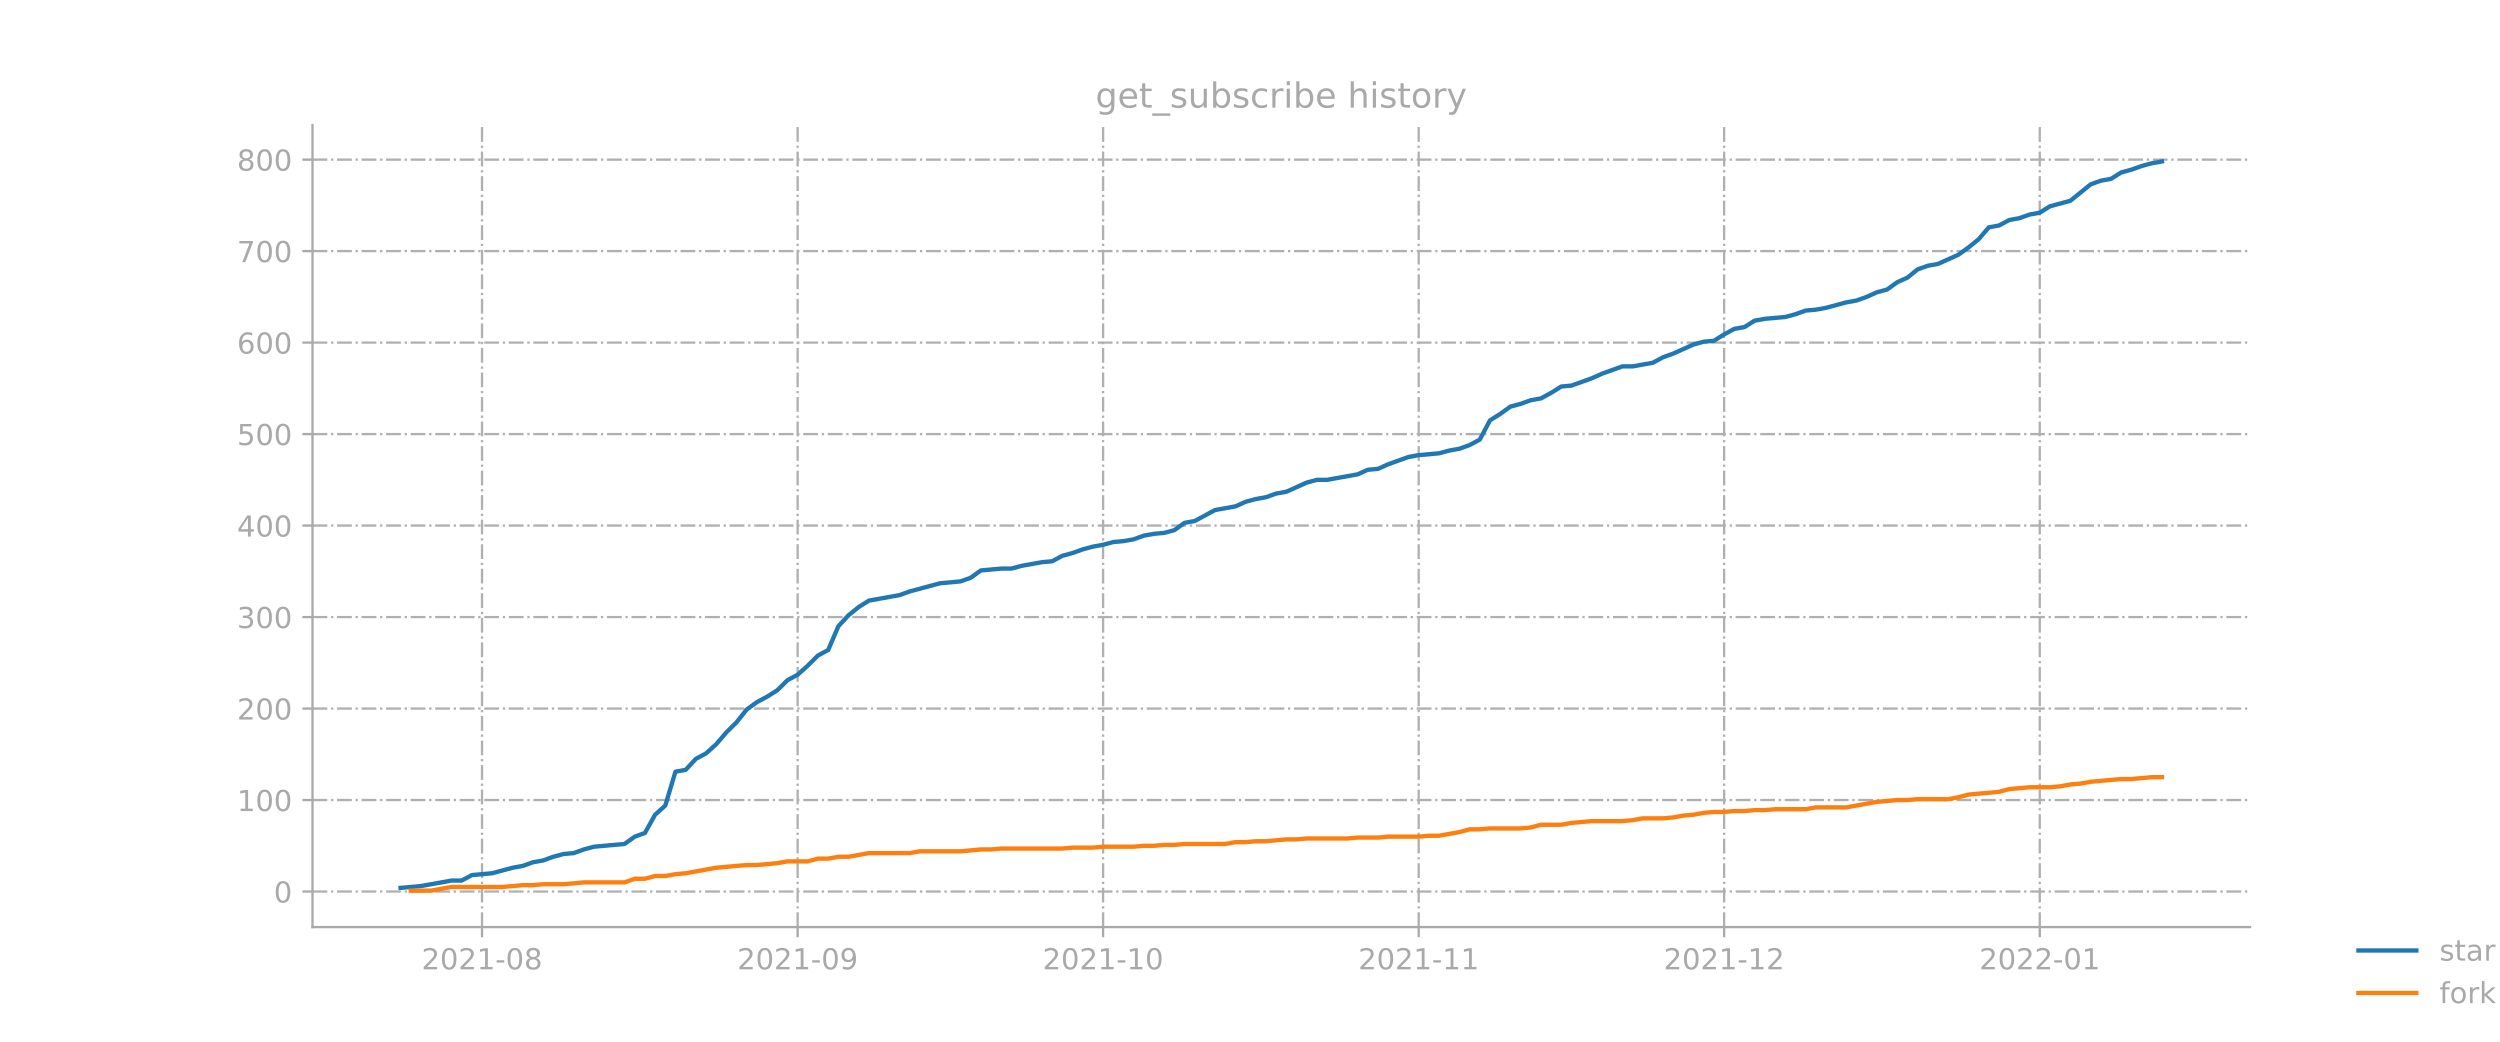
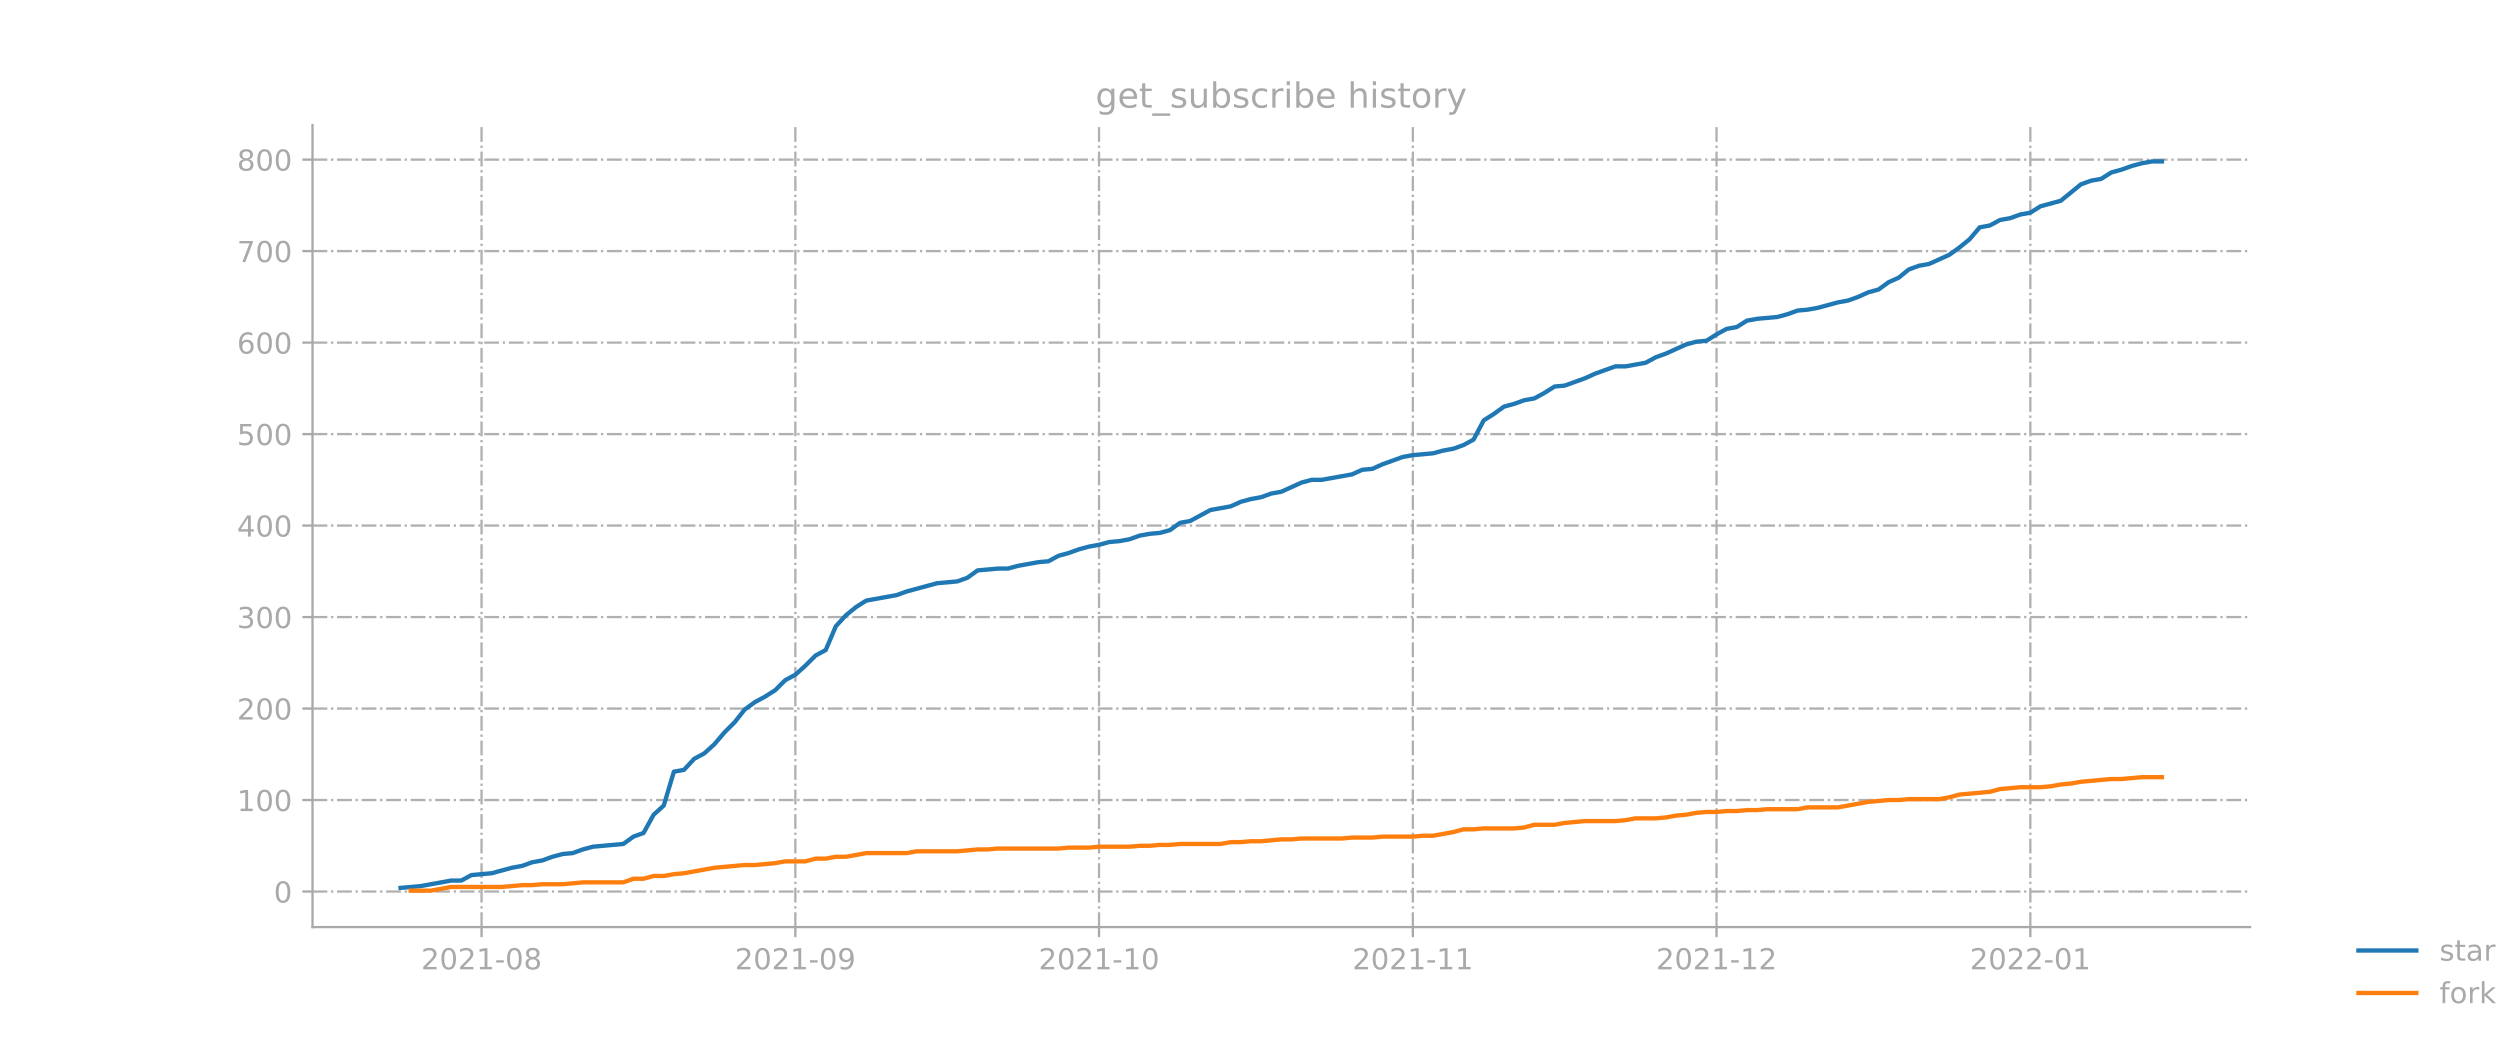
<svg xmlns="http://www.w3.org/2000/svg" xmlns:xlink="http://www.w3.org/1999/xlink" width="864pt" height="360pt" viewBox="0 0 864 360" version="1.1">
  <defs>
    <style type="text/css">*{stroke-linejoin: round; stroke-linecap: butt}</style>
  </defs>
  <g id="figure_1">
    <g id="patch_1">
      <path d="M 0 360  L 864 360  L 864 0  L 0 0  L 0 360  z " style="fill: none; opacity: 0" />
    </g>
    <g id="axes_1">
      <g id="patch_2">
        <path d="M 108 320.4  L 777.6 320.4  L 777.6 43.2  L 108 43.2  L 108 320.4  z " style="fill: none; opacity: 0" />
      </g>
      <g id="matplotlib.axis_1">
        <g id="xtick_1">
          <g id="line2d_1">
-             <path d="M 166.586 320.4  L 166.586 43.2  " clip-path="url(#p64a5ebe8c7)" style="fill: none; stroke-dasharray: 5.12,1.28,0.8,1.28; stroke-dashoffset: 0; stroke: #b0b0b0; stroke-width: 0.8" />
+             <path d="M 166.424 320.4  L 166.424 43.2  " clip-path="url(#p7f41b6fb45)" style="fill: none; stroke-dasharray: 5.12,1.28,0.8,1.28; stroke-dashoffset: 0; stroke: #b0b0b0; stroke-width: 0.8" />
          </g>
          <g id="line2d_2">
            <defs>
-               <path id="mfc1858881d" d="M 0 0  L 0 3.5  " style="stroke: #a9a9a9; stroke-width: 0.8" />
+               <path id="m8ac68b1fdb" d="M 0 0  L 0 3.5  " style="stroke: #a9a9a9; stroke-width: 0.8" />
            </defs>
            <g>
-               <use xlink:href="#mfc1858881d" x="166.586" y="320.4" style="fill: #a9a9a9; stroke: #a9a9a9; stroke-width: 0.8" />
+               <use xlink:href="#m8ac68b1fdb" x="166.424" y="320.4" style="fill: #a9a9a9; stroke: #a9a9a9; stroke-width: 0.8" />
            </g>
          </g>
          <g id="text_1">
-             <g style="fill: #a9a9a9" transform="translate(145.6942 334.9984)scale(0.1 -0.1)">
+             <g style="fill: #a9a9a9" transform="translate(145.5324 334.9984)scale(0.1 -0.1)">
              <defs>
                <path id="DejaVuSans-32" d="M 1228 531  L 3431 531  L 3431 0  L 469 0  L 469 531  Q 828 903 1448 1529  Q 2069 2156 2228 2338  Q 2531 2678 2651 2914  Q 2772 3150 2772 3378  Q 2772 3750 2511 3984  Q 2250 4219 1831 4219  Q 1534 4219 1204 4116  Q 875 4013 500 3803  L 500 4441  Q 881 4594 1212 4672  Q 1544 4750 1819 4750  Q 2544 4750 2975 4387  Q 3406 4025 3406 3419  Q 3406 3131 3298 2873  Q 3191 2616 2906 2266  Q 2828 2175 2409 1742  Q 1991 1309 1228 531  z " transform="scale(0.015625)" />
                <path id="DejaVuSans-30" d="M 2034 4250  Q 1547 4250 1301 3770  Q 1056 3291 1056 2328  Q 1056 1369 1301 889  Q 1547 409 2034 409  Q 2525 409 2770 889  Q 3016 1369 3016 2328  Q 3016 3291 2770 3770  Q 2525 4250 2034 4250  z M 2034 4750  Q 2819 4750 3233 4129  Q 3647 3509 3647 2328  Q 3647 1150 3233 529  Q 2819 -91 2034 -91  Q 1250 -91 836 529  Q 422 1150 422 2328  Q 422 3509 836 4129  Q 1250 4750 2034 4750  z " transform="scale(0.015625)" />
                <path id="DejaVuSans-31" d="M 794 531  L 1825 531  L 1825 4091  L 703 3866  L 703 4441  L 1819 4666  L 2450 4666  L 2450 531  L 3481 531  L 3481 0  L 794 0  L 794 531  z " transform="scale(0.015625)" />
                <path id="DejaVuSans-2d" d="M 313 2009  L 1997 2009  L 1997 1497  L 313 1497  L 313 2009  z " transform="scale(0.015625)" />
                <path id="DejaVuSans-38" d="M 2034 2216  Q 1584 2216 1326 1975  Q 1069 1734 1069 1313  Q 1069 891 1326 650  Q 1584 409 2034 409  Q 2484 409 2743 651  Q 3003 894 3003 1313  Q 3003 1734 2745 1975  Q 2488 2216 2034 2216  z M 1403 2484  Q 997 2584 770 2862  Q 544 3141 544 3541  Q 544 4100 942 4425  Q 1341 4750 2034 4750  Q 2731 4750 3128 4425  Q 3525 4100 3525 3541  Q 3525 3141 3298 2862  Q 3072 2584 2669 2484  Q 3125 2378 3379 2068  Q 3634 1759 3634 1313  Q 3634 634 3220 271  Q 2806 -91 2034 -91  Q 1263 -91 848 271  Q 434 634 434 1313  Q 434 1759 690 2068  Q 947 2378 1403 2484  z M 1172 3481  Q 1172 3119 1398 2916  Q 1625 2713 2034 2713  Q 2441 2713 2670 2916  Q 2900 3119 2900 3481  Q 2900 3844 2670 4047  Q 2441 4250 2034 4250  Q 1625 4250 1398 4047  Q 1172 3844 1172 3481  z " transform="scale(0.015625)" />
              </defs>
              <use xlink:href="#DejaVuSans-32" />
              <use xlink:href="#DejaVuSans-30" x="63.623" />
              <use xlink:href="#DejaVuSans-32" x="127.246" />
              <use xlink:href="#DejaVuSans-31" x="190.869" />
              <use xlink:href="#DejaVuSans-2d" x="254.492" />
              <use xlink:href="#DejaVuSans-30" x="290.576" />
              <use xlink:href="#DejaVuSans-38" x="354.199" />
            </g>
          </g>
        </g>
        <g id="xtick_2">
          <g id="line2d_3">
-             <path d="M 275.664 320.4  L 275.664 43.2  " clip-path="url(#p64a5ebe8c7)" style="fill: none; stroke-dasharray: 5.12,1.28,0.8,1.28; stroke-dashoffset: 0; stroke: #b0b0b0; stroke-width: 0.8" />
+             <path d="M 274.875 320.4  L 274.875 43.2  " clip-path="url(#p7f41b6fb45)" style="fill: none; stroke-dasharray: 5.12,1.28,0.8,1.28; stroke-dashoffset: 0; stroke: #b0b0b0; stroke-width: 0.8" />
          </g>
          <g id="line2d_4">
            <g>
-               <use xlink:href="#mfc1858881d" x="275.664" y="320.4" style="fill: #a9a9a9; stroke: #a9a9a9; stroke-width: 0.8" />
+               <use xlink:href="#m8ac68b1fdb" x="274.875" y="320.4" style="fill: #a9a9a9; stroke: #a9a9a9; stroke-width: 0.8" />
            </g>
          </g>
          <g id="text_2">
-             <g style="fill: #a9a9a9" transform="translate(254.7725 334.9984)scale(0.1 -0.1)">
+             <g style="fill: #a9a9a9" transform="translate(253.9838 334.9984)scale(0.1 -0.1)">
              <defs>
                <path id="DejaVuSans-39" d="M 703 97  L 703 672  Q 941 559 1184 500  Q 1428 441 1663 441  Q 2288 441 2617 861  Q 2947 1281 2994 2138  Q 2813 1869 2534 1725  Q 2256 1581 1919 1581  Q 1219 1581 811 2004  Q 403 2428 403 3163  Q 403 3881 828 4315  Q 1253 4750 1959 4750  Q 2769 4750 3195 4129  Q 3622 3509 3622 2328  Q 3622 1225 3098 567  Q 2575 -91 1691 -91  Q 1453 -91 1209 -44  Q 966 3 703 97  z M 1959 2075  Q 2384 2075 2632 2365  Q 2881 2656 2881 3163  Q 2881 3666 2632 3958  Q 2384 4250 1959 4250  Q 1534 4250 1286 3958  Q 1038 3666 1038 3163  Q 1038 2656 1286 2365  Q 1534 2075 1959 2075  z " transform="scale(0.015625)" />
              </defs>
              <use xlink:href="#DejaVuSans-32" />
              <use xlink:href="#DejaVuSans-30" x="63.623" />
              <use xlink:href="#DejaVuSans-32" x="127.246" />
              <use xlink:href="#DejaVuSans-31" x="190.869" />
              <use xlink:href="#DejaVuSans-2d" x="254.492" />
              <use xlink:href="#DejaVuSans-30" x="290.576" />
              <use xlink:href="#DejaVuSans-39" x="354.199" />
            </g>
          </g>
        </g>
        <g id="xtick_3">
          <g id="line2d_5">
-             <path d="M 381.224 320.4  L 381.224 43.2  " clip-path="url(#p64a5ebe8c7)" style="fill: none; stroke-dasharray: 5.12,1.28,0.8,1.28; stroke-dashoffset: 0; stroke: #b0b0b0; stroke-width: 0.8" />
+             <path d="M 379.828 320.4  L 379.828 43.2  " clip-path="url(#p7f41b6fb45)" style="fill: none; stroke-dasharray: 5.12,1.28,0.8,1.28; stroke-dashoffset: 0; stroke: #b0b0b0; stroke-width: 0.8" />
          </g>
          <g id="line2d_6">
            <g>
-               <use xlink:href="#mfc1858881d" x="381.224" y="320.4" style="fill: #a9a9a9; stroke: #a9a9a9; stroke-width: 0.8" />
+               <use xlink:href="#m8ac68b1fdb" x="379.828" y="320.4" style="fill: #a9a9a9; stroke: #a9a9a9; stroke-width: 0.8" />
            </g>
          </g>
          <g id="text_3">
-             <g style="fill: #a9a9a9" transform="translate(360.3321 334.9984)scale(0.1 -0.1)">
+             <g style="fill: #a9a9a9" transform="translate(358.9368 334.9984)scale(0.1 -0.1)">
              <use xlink:href="#DejaVuSans-32" />
              <use xlink:href="#DejaVuSans-30" x="63.623" />
              <use xlink:href="#DejaVuSans-32" x="127.246" />
              <use xlink:href="#DejaVuSans-31" x="190.869" />
              <use xlink:href="#DejaVuSans-2d" x="254.492" />
              <use xlink:href="#DejaVuSans-31" x="290.576" />
              <use xlink:href="#DejaVuSans-30" x="354.199" />
            </g>
          </g>
        </g>
        <g id="xtick_4">
          <g id="line2d_7">
-             <path d="M 490.302 320.4  L 490.302 43.2  " clip-path="url(#p64a5ebe8c7)" style="fill: none; stroke-dasharray: 5.12,1.28,0.8,1.28; stroke-dashoffset: 0; stroke: #b0b0b0; stroke-width: 0.8" />
+             <path d="M 488.28 320.4  L 488.28 43.2  " clip-path="url(#p7f41b6fb45)" style="fill: none; stroke-dasharray: 5.12,1.28,0.8,1.28; stroke-dashoffset: 0; stroke: #b0b0b0; stroke-width: 0.8" />
          </g>
          <g id="line2d_8">
            <g>
-               <use xlink:href="#mfc1858881d" x="490.302" y="320.4" style="fill: #a9a9a9; stroke: #a9a9a9; stroke-width: 0.8" />
+               <use xlink:href="#m8ac68b1fdb" x="488.28" y="320.4" style="fill: #a9a9a9; stroke: #a9a9a9; stroke-width: 0.8" />
            </g>
          </g>
          <g id="text_4">
-             <g style="fill: #a9a9a9" transform="translate(469.4104 334.9984)scale(0.1 -0.1)">
+             <g style="fill: #a9a9a9" transform="translate(467.3882 334.9984)scale(0.1 -0.1)">
              <use xlink:href="#DejaVuSans-32" />
              <use xlink:href="#DejaVuSans-30" x="63.623" />
              <use xlink:href="#DejaVuSans-32" x="127.246" />
              <use xlink:href="#DejaVuSans-31" x="190.869" />
              <use xlink:href="#DejaVuSans-2d" x="254.492" />
              <use xlink:href="#DejaVuSans-31" x="290.576" />
              <use xlink:href="#DejaVuSans-31" x="354.199" />
            </g>
          </g>
        </g>
        <g id="xtick_5">
          <g id="line2d_9">
-             <path d="M 595.861 320.4  L 595.861 43.2  " clip-path="url(#p64a5ebe8c7)" style="fill: none; stroke-dasharray: 5.12,1.28,0.8,1.28; stroke-dashoffset: 0; stroke: #b0b0b0; stroke-width: 0.8" />
+             <path d="M 593.233 320.4  L 593.233 43.2  " clip-path="url(#p7f41b6fb45)" style="fill: none; stroke-dasharray: 5.12,1.28,0.8,1.28; stroke-dashoffset: 0; stroke: #b0b0b0; stroke-width: 0.8" />
          </g>
          <g id="line2d_10">
            <g>
-               <use xlink:href="#mfc1858881d" x="595.861" y="320.4" style="fill: #a9a9a9; stroke: #a9a9a9; stroke-width: 0.8" />
+               <use xlink:href="#m8ac68b1fdb" x="593.233" y="320.4" style="fill: #a9a9a9; stroke: #a9a9a9; stroke-width: 0.8" />
            </g>
          </g>
          <g id="text_5">
-             <g style="fill: #a9a9a9" transform="translate(574.9701 334.9984)scale(0.1 -0.1)">
+             <g style="fill: #a9a9a9" transform="translate(572.3412 334.9984)scale(0.1 -0.1)">
              <use xlink:href="#DejaVuSans-32" />
              <use xlink:href="#DejaVuSans-30" x="63.623" />
              <use xlink:href="#DejaVuSans-32" x="127.246" />
              <use xlink:href="#DejaVuSans-31" x="190.869" />
              <use xlink:href="#DejaVuSans-2d" x="254.492" />
              <use xlink:href="#DejaVuSans-31" x="290.576" />
              <use xlink:href="#DejaVuSans-32" x="354.199" />
            </g>
          </g>
        </g>
        <g id="xtick_6">
          <g id="line2d_11">
-             <path d="M 704.94 320.4  L 704.94 43.2  " clip-path="url(#p64a5ebe8c7)" style="fill: none; stroke-dasharray: 5.12,1.28,0.8,1.28; stroke-dashoffset: 0; stroke: #b0b0b0; stroke-width: 0.8" />
+             <path d="M 701.684 320.4  L 701.684 43.2  " clip-path="url(#p7f41b6fb45)" style="fill: none; stroke-dasharray: 5.12,1.28,0.8,1.28; stroke-dashoffset: 0; stroke: #b0b0b0; stroke-width: 0.8" />
          </g>
          <g id="line2d_12">
            <g>
-               <use xlink:href="#mfc1858881d" x="704.94" y="320.4" style="fill: #a9a9a9; stroke: #a9a9a9; stroke-width: 0.8" />
+               <use xlink:href="#m8ac68b1fdb" x="701.684" y="320.4" style="fill: #a9a9a9; stroke: #a9a9a9; stroke-width: 0.8" />
            </g>
          </g>
          <g id="text_6">
-             <g style="fill: #a9a9a9" transform="translate(684.0484 334.9984)scale(0.1 -0.1)">
+             <g style="fill: #a9a9a9" transform="translate(680.7926 334.9984)scale(0.1 -0.1)">
              <use xlink:href="#DejaVuSans-32" />
              <use xlink:href="#DejaVuSans-30" x="63.623" />
              <use xlink:href="#DejaVuSans-32" x="127.246" />
              <use xlink:href="#DejaVuSans-32" x="190.869" />
              <use xlink:href="#DejaVuSans-2d" x="254.492" />
              <use xlink:href="#DejaVuSans-30" x="290.576" />
              <use xlink:href="#DejaVuSans-31" x="354.199" />
            </g>
          </g>
        </g>
      </g>
      <g id="matplotlib.axis_2">
        <g id="ytick_1">
          <g id="line2d_13">
-             <path d="M 108 308.116  L 777.6 308.116  " clip-path="url(#p64a5ebe8c7)" style="fill: none; stroke-dasharray: 5.12,1.28,0.8,1.28; stroke-dashoffset: 0; stroke: #b0b0b0; stroke-width: 0.8" />
+             <path d="M 108 308.116  L 777.6 308.116  " clip-path="url(#p7f41b6fb45)" style="fill: none; stroke-dasharray: 5.12,1.28,0.8,1.28; stroke-dashoffset: 0; stroke: #b0b0b0; stroke-width: 0.8" />
          </g>
          <g id="line2d_14">
            <defs>
-               <path id="m9c2c0385f5" d="M 0 0  L -3.5 0  " style="stroke: #a9a9a9; stroke-width: 0.8" />
+               <path id="me697139565" d="M 0 0  L -3.5 0  " style="stroke: #a9a9a9; stroke-width: 0.8" />
            </defs>
            <g>
-               <use xlink:href="#m9c2c0385f5" x="108" y="308.116" style="fill: #a9a9a9; stroke: #a9a9a9; stroke-width: 0.8" />
+               <use xlink:href="#me697139565" x="108" y="308.116" style="fill: #a9a9a9; stroke: #a9a9a9; stroke-width: 0.8" />
            </g>
          </g>
          <g id="text_7">
            <g style="fill: #a9a9a9" transform="translate(94.6375 311.9154)scale(0.1 -0.1)">
              <use xlink:href="#DejaVuSans-30" />
            </g>
          </g>
        </g>
        <g id="ytick_2">
          <g id="line2d_15">
-             <path d="M 108 276.498  L 777.6 276.498  " clip-path="url(#p64a5ebe8c7)" style="fill: none; stroke-dasharray: 5.12,1.28,0.8,1.28; stroke-dashoffset: 0; stroke: #b0b0b0; stroke-width: 0.8" />
+             <path d="M 108 276.498  L 777.6 276.498  " clip-path="url(#p7f41b6fb45)" style="fill: none; stroke-dasharray: 5.12,1.28,0.8,1.28; stroke-dashoffset: 0; stroke: #b0b0b0; stroke-width: 0.8" />
          </g>
          <g id="line2d_16">
            <g>
-               <use xlink:href="#m9c2c0385f5" x="108" y="276.498" style="fill: #a9a9a9; stroke: #a9a9a9; stroke-width: 0.8" />
+               <use xlink:href="#me697139565" x="108" y="276.498" style="fill: #a9a9a9; stroke: #a9a9a9; stroke-width: 0.8" />
            </g>
          </g>
          <g id="text_8">
            <g style="fill: #a9a9a9" transform="translate(81.9125 280.2968)scale(0.1 -0.1)">
              <use xlink:href="#DejaVuSans-31" />
              <use xlink:href="#DejaVuSans-30" x="63.623" />
              <use xlink:href="#DejaVuSans-30" x="127.246" />
            </g>
          </g>
        </g>
        <g id="ytick_3">
          <g id="line2d_17">
-             <path d="M 108 244.879  L 777.6 244.879  " clip-path="url(#p64a5ebe8c7)" style="fill: none; stroke-dasharray: 5.12,1.28,0.8,1.28; stroke-dashoffset: 0; stroke: #b0b0b0; stroke-width: 0.8" />
+             <path d="M 108 244.879  L 777.6 244.879  " clip-path="url(#p7f41b6fb45)" style="fill: none; stroke-dasharray: 5.12,1.28,0.8,1.28; stroke-dashoffset: 0; stroke: #b0b0b0; stroke-width: 0.8" />
          </g>
          <g id="line2d_18">
            <g>
-               <use xlink:href="#m9c2c0385f5" x="108" y="244.879" style="fill: #a9a9a9; stroke: #a9a9a9; stroke-width: 0.8" />
+               <use xlink:href="#me697139565" x="108" y="244.879" style="fill: #a9a9a9; stroke: #a9a9a9; stroke-width: 0.8" />
            </g>
          </g>
          <g id="text_9">
            <g style="fill: #a9a9a9" transform="translate(81.9125 248.6783)scale(0.1 -0.1)">
              <use xlink:href="#DejaVuSans-32" />
              <use xlink:href="#DejaVuSans-30" x="63.623" />
              <use xlink:href="#DejaVuSans-30" x="127.246" />
            </g>
          </g>
        </g>
        <g id="ytick_4">
          <g id="line2d_19">
-             <path d="M 108 213.26  L 777.6 213.26  " clip-path="url(#p64a5ebe8c7)" style="fill: none; stroke-dasharray: 5.12,1.28,0.8,1.28; stroke-dashoffset: 0; stroke: #b0b0b0; stroke-width: 0.8" />
+             <path d="M 108 213.26  L 777.6 213.26  " clip-path="url(#p7f41b6fb45)" style="fill: none; stroke-dasharray: 5.12,1.28,0.8,1.28; stroke-dashoffset: 0; stroke: #b0b0b0; stroke-width: 0.8" />
          </g>
          <g id="line2d_20">
            <g>
-               <use xlink:href="#m9c2c0385f5" x="108" y="213.26" style="fill: #a9a9a9; stroke: #a9a9a9; stroke-width: 0.8" />
+               <use xlink:href="#me697139565" x="108" y="213.26" style="fill: #a9a9a9; stroke: #a9a9a9; stroke-width: 0.8" />
            </g>
          </g>
          <g id="text_10">
            <g style="fill: #a9a9a9" transform="translate(81.9125 217.0597)scale(0.1 -0.1)">
              <defs>
                <path id="DejaVuSans-33" d="M 2597 2516  Q 3050 2419 3304 2112  Q 3559 1806 3559 1356  Q 3559 666 3084 287  Q 2609 -91 1734 -91  Q 1441 -91 1130 -33  Q 819 25 488 141  L 488 750  Q 750 597 1062 519  Q 1375 441 1716 441  Q 2309 441 2620 675  Q 2931 909 2931 1356  Q 2931 1769 2642 2001  Q 2353 2234 1838 2234  L 1294 2234  L 1294 2753  L 1863 2753  Q 2328 2753 2575 2939  Q 2822 3125 2822 3475  Q 2822 3834 2567 4026  Q 2313 4219 1838 4219  Q 1578 4219 1281 4162  Q 984 4106 628 3988  L 628 4550  Q 988 4650 1302 4700  Q 1616 4750 1894 4750  Q 2613 4750 3031 4423  Q 3450 4097 3450 3541  Q 3450 3153 3228 2886  Q 3006 2619 2597 2516  z " transform="scale(0.015625)" />
              </defs>
              <use xlink:href="#DejaVuSans-33" />
              <use xlink:href="#DejaVuSans-30" x="63.623" />
              <use xlink:href="#DejaVuSans-30" x="127.246" />
            </g>
          </g>
        </g>
        <g id="ytick_5">
          <g id="line2d_21">
-             <path d="M 108 181.642  L 777.6 181.642  " clip-path="url(#p64a5ebe8c7)" style="fill: none; stroke-dasharray: 5.12,1.28,0.8,1.28; stroke-dashoffset: 0; stroke: #b0b0b0; stroke-width: 0.8" />
+             <path d="M 108 181.642  L 777.6 181.642  " clip-path="url(#p7f41b6fb45)" style="fill: none; stroke-dasharray: 5.12,1.28,0.8,1.28; stroke-dashoffset: 0; stroke: #b0b0b0; stroke-width: 0.8" />
          </g>
          <g id="line2d_22">
            <g>
-               <use xlink:href="#m9c2c0385f5" x="108" y="181.642" style="fill: #a9a9a9; stroke: #a9a9a9; stroke-width: 0.8" />
+               <use xlink:href="#me697139565" x="108" y="181.642" style="fill: #a9a9a9; stroke: #a9a9a9; stroke-width: 0.8" />
            </g>
          </g>
          <g id="text_11">
            <g style="fill: #a9a9a9" transform="translate(81.9125 185.4411)scale(0.1 -0.1)">
              <defs>
                <path id="DejaVuSans-34" d="M 2419 4116  L 825 1625  L 2419 1625  L 2419 4116  z M 2253 4666  L 3047 4666  L 3047 1625  L 3713 1625  L 3713 1100  L 3047 1100  L 3047 0  L 2419 0  L 2419 1100  L 313 1100  L 313 1709  L 2253 4666  z " transform="scale(0.015625)" />
              </defs>
              <use xlink:href="#DejaVuSans-34" />
              <use xlink:href="#DejaVuSans-30" x="63.623" />
              <use xlink:href="#DejaVuSans-30" x="127.246" />
            </g>
          </g>
        </g>
        <g id="ytick_6">
          <g id="line2d_23">
-             <path d="M 108 150.023  L 777.6 150.023  " clip-path="url(#p64a5ebe8c7)" style="fill: none; stroke-dasharray: 5.12,1.28,0.8,1.28; stroke-dashoffset: 0; stroke: #b0b0b0; stroke-width: 0.8" />
+             <path d="M 108 150.023  L 777.6 150.023  " clip-path="url(#p7f41b6fb45)" style="fill: none; stroke-dasharray: 5.12,1.28,0.8,1.28; stroke-dashoffset: 0; stroke: #b0b0b0; stroke-width: 0.8" />
          </g>
          <g id="line2d_24">
            <g>
-               <use xlink:href="#m9c2c0385f5" x="108" y="150.023" style="fill: #a9a9a9; stroke: #a9a9a9; stroke-width: 0.8" />
+               <use xlink:href="#me697139565" x="108" y="150.023" style="fill: #a9a9a9; stroke: #a9a9a9; stroke-width: 0.8" />
            </g>
          </g>
          <g id="text_12">
            <g style="fill: #a9a9a9" transform="translate(81.9125 153.8226)scale(0.1 -0.1)">
              <defs>
                <path id="DejaVuSans-35" d="M 691 4666  L 3169 4666  L 3169 4134  L 1269 4134  L 1269 2991  Q 1406 3038 1543 3061  Q 1681 3084 1819 3084  Q 2600 3084 3056 2656  Q 3513 2228 3513 1497  Q 3513 744 3044 326  Q 2575 -91 1722 -91  Q 1428 -91 1123 -41  Q 819 9 494 109  L 494 744  Q 775 591 1075 516  Q 1375 441 1709 441  Q 2250 441 2565 725  Q 2881 1009 2881 1497  Q 2881 1984 2565 2268  Q 2250 2553 1709 2553  Q 1456 2553 1204 2497  Q 953 2441 691 2322  L 691 4666  z " transform="scale(0.015625)" />
              </defs>
              <use xlink:href="#DejaVuSans-35" />
              <use xlink:href="#DejaVuSans-30" x="63.623" />
              <use xlink:href="#DejaVuSans-30" x="127.246" />
            </g>
          </g>
        </g>
        <g id="ytick_7">
          <g id="line2d_25">
-             <path d="M 108 118.405  L 777.6 118.405  " clip-path="url(#p64a5ebe8c7)" style="fill: none; stroke-dasharray: 5.12,1.28,0.8,1.28; stroke-dashoffset: 0; stroke: #b0b0b0; stroke-width: 0.8" />
+             <path d="M 108 118.405  L 777.6 118.405  " clip-path="url(#p7f41b6fb45)" style="fill: none; stroke-dasharray: 5.12,1.28,0.8,1.28; stroke-dashoffset: 0; stroke: #b0b0b0; stroke-width: 0.8" />
          </g>
          <g id="line2d_26">
            <g>
-               <use xlink:href="#m9c2c0385f5" x="108" y="118.405" style="fill: #a9a9a9; stroke: #a9a9a9; stroke-width: 0.8" />
+               <use xlink:href="#me697139565" x="108" y="118.405" style="fill: #a9a9a9; stroke: #a9a9a9; stroke-width: 0.8" />
            </g>
          </g>
          <g id="text_13">
            <g style="fill: #a9a9a9" transform="translate(81.9125 122.204)scale(0.1 -0.1)">
              <defs>
                <path id="DejaVuSans-36" d="M 2113 2584  Q 1688 2584 1439 2293  Q 1191 2003 1191 1497  Q 1191 994 1439 701  Q 1688 409 2113 409  Q 2538 409 2786 701  Q 3034 994 3034 1497  Q 3034 2003 2786 2293  Q 2538 2584 2113 2584  z M 3366 4563  L 3366 3988  Q 3128 4100 2886 4159  Q 2644 4219 2406 4219  Q 1781 4219 1451 3797  Q 1122 3375 1075 2522  Q 1259 2794 1537 2939  Q 1816 3084 2150 3084  Q 2853 3084 3261 2657  Q 3669 2231 3669 1497  Q 3669 778 3244 343  Q 2819 -91 2113 -91  Q 1303 -91 875 529  Q 447 1150 447 2328  Q 447 3434 972 4092  Q 1497 4750 2381 4750  Q 2619 4750 2861 4703  Q 3103 4656 3366 4563  z " transform="scale(0.015625)" />
              </defs>
              <use xlink:href="#DejaVuSans-36" />
              <use xlink:href="#DejaVuSans-30" x="63.623" />
              <use xlink:href="#DejaVuSans-30" x="127.246" />
            </g>
          </g>
        </g>
        <g id="ytick_8">
          <g id="line2d_27">
-             <path d="M 108 86.786  L 777.6 86.786  " clip-path="url(#p64a5ebe8c7)" style="fill: none; stroke-dasharray: 5.12,1.28,0.8,1.28; stroke-dashoffset: 0; stroke: #b0b0b0; stroke-width: 0.8" />
+             <path d="M 108 86.786  L 777.6 86.786  " clip-path="url(#p7f41b6fb45)" style="fill: none; stroke-dasharray: 5.12,1.28,0.8,1.28; stroke-dashoffset: 0; stroke: #b0b0b0; stroke-width: 0.8" />
          </g>
          <g id="line2d_28">
            <g>
-               <use xlink:href="#m9c2c0385f5" x="108" y="86.786" style="fill: #a9a9a9; stroke: #a9a9a9; stroke-width: 0.8" />
+               <use xlink:href="#me697139565" x="108" y="86.786" style="fill: #a9a9a9; stroke: #a9a9a9; stroke-width: 0.8" />
            </g>
          </g>
          <g id="text_14">
            <g style="fill: #a9a9a9" transform="translate(81.9125 90.58542)scale(0.1 -0.1)">
              <defs>
                <path id="DejaVuSans-37" d="M 525 4666  L 3525 4666  L 3525 4397  L 1831 0  L 1172 0  L 2766 4134  L 525 4134  L 525 4666  z " transform="scale(0.015625)" />
              </defs>
              <use xlink:href="#DejaVuSans-37" />
              <use xlink:href="#DejaVuSans-30" x="63.623" />
              <use xlink:href="#DejaVuSans-30" x="127.246" />
            </g>
          </g>
        </g>
        <g id="ytick_9">
          <g id="line2d_29">
-             <path d="M 108 55.168  L 777.6 55.168  " clip-path="url(#p64a5ebe8c7)" style="fill: none; stroke-dasharray: 5.12,1.28,0.8,1.28; stroke-dashoffset: 0; stroke: #b0b0b0; stroke-width: 0.8" />
+             <path d="M 108 55.168  L 777.6 55.168  " clip-path="url(#p7f41b6fb45)" style="fill: none; stroke-dasharray: 5.12,1.28,0.8,1.28; stroke-dashoffset: 0; stroke: #b0b0b0; stroke-width: 0.8" />
          </g>
          <g id="line2d_30">
            <g>
-               <use xlink:href="#m9c2c0385f5" x="108" y="55.168" style="fill: #a9a9a9; stroke: #a9a9a9; stroke-width: 0.8" />
+               <use xlink:href="#me697139565" x="108" y="55.168" style="fill: #a9a9a9; stroke: #a9a9a9; stroke-width: 0.8" />
            </g>
          </g>
          <g id="text_15">
            <g style="fill: #a9a9a9" transform="translate(81.9125 58.96685)scale(0.1 -0.1)">
              <use xlink:href="#DejaVuSans-38" />
              <use xlink:href="#DejaVuSans-30" x="63.623" />
              <use xlink:href="#DejaVuSans-30" x="127.246" />
            </g>
          </g>
        </g>
      </g>
      <g id="line2d_31">
-         <path d="M 138.436 306.851  L 145.474 306.219  L 156.03 304.322  L 159.548 304.322  L 163.067 302.425  L 170.104 301.792  L 177.142 299.895  L 180.66 299.263  L 184.179 297.998  L 187.698 297.366  L 191.216 296.101  L 194.735 295.153  L 198.253 294.836  L 201.772 293.572  L 205.291 292.623  L 215.847 291.675  L 219.365 289.145  L 222.884 287.88  L 226.403 281.557  L 229.921 278.395  L 233.44 266.696  L 236.959 266.063  L 240.477 262.269  L 243.996 260.372  L 247.515 257.21  L 251.033 253.1  L 254.552 249.622  L 258.071 245.195  L 261.589 242.666  L 265.108 240.769  L 268.627 238.555  L 272.145 235.077  L 275.664 233.18  L 279.183 230.018  L 282.701 226.54  L 286.22 224.643  L 289.739 216.422  L 293.257 212.628  L 296.776 209.782  L 300.294 207.569  L 310.85 205.672  L 314.369 204.407  L 324.925 201.562  L 331.962 200.929  L 335.481 199.664  L 339 197.135  L 346.037 196.503  L 349.556 196.503  L 353.074 195.554  L 360.112 194.289  L 363.63 193.973  L 367.149 192.076  L 370.668 191.127  L 374.186 189.863  L 377.705 188.914  L 381.224 188.282  L 384.742 187.333  L 388.261 187.017  L 391.78 186.385  L 395.298 185.12  L 398.817 184.488  L 402.335 184.171  L 405.854 183.223  L 409.373 180.693  L 412.891 180.061  L 419.929 176.267  L 426.966 175.002  L 430.485 173.421  L 434.003 172.473  L 437.522 171.84  L 441.041 170.575  L 444.559 169.943  L 451.597 166.781  L 455.115 165.833  L 458.634 165.833  L 469.19 163.936  L 472.709 162.355  L 476.227 162.038  L 479.746 160.457  L 486.783 157.928  L 490.302 157.296  L 497.339 156.663  L 500.858 155.715  L 504.376 155.082  L 507.895 153.818  L 511.414 151.92  L 514.932 145.281  L 518.451 143.067  L 521.97 140.538  L 525.488 139.589  L 529.007 138.324  L 532.526 137.692  L 536.044 135.795  L 539.563 133.582  L 543.082 133.265  L 550.119 130.736  L 553.638 129.155  L 560.675 126.626  L 564.194 126.626  L 571.231 125.361  L 574.75 123.464  L 578.268 122.199  L 585.306 119.037  L 588.824 118.089  L 592.343 117.772  L 595.861 115.559  L 599.38 113.662  L 602.899 113.03  L 606.417 110.816  L 609.936 110.184  L 616.973 109.552  L 620.492 108.603  L 624.011 107.338  L 627.529 107.022  L 631.048 106.39  L 638.085 104.493  L 641.604 103.86  L 645.123 102.595  L 648.641 101.015  L 652.16 100.066  L 655.679 97.537  L 659.197 95.956  L 662.716 93.11  L 666.235 91.845  L 669.753 91.213  L 676.791 88.051  L 680.309 85.521  L 683.828 82.676  L 687.347 78.565  L 690.865 77.933  L 694.384 76.036  L 697.902 75.404  L 701.421 74.139  L 704.94 73.506  L 708.458 71.293  L 715.496 69.396  L 722.533 63.705  L 726.052 62.44  L 729.57 61.808  L 733.089 59.594  L 736.608 58.646  L 740.126 57.381  L 743.645 56.432  L 747.164 55.8  L 747.164 55.8  " clip-path="url(#p64a5ebe8c7)" style="fill: none; stroke: #1f77b4; stroke-width: 1.5; stroke-linecap: square" />
+         <path d="M 138.436 306.851  L 145.433 306.219  L 155.929 304.322  L 159.427 304.322  L 162.925 302.425  L 169.922 301.792  L 176.919 299.895  L 180.418 299.263  L 183.916 297.998  L 187.414 297.366  L 190.913 296.101  L 194.411 295.153  L 197.91 294.836  L 201.408 293.572  L 204.907 292.623  L 215.402 291.675  L 218.9 289.145  L 222.399 287.88  L 225.897 281.557  L 229.396 278.395  L 232.894 266.696  L 236.392 266.063  L 239.891 262.269  L 243.389 260.372  L 246.888 257.21  L 250.386 253.1  L 253.885 249.622  L 257.383 245.195  L 260.882 242.666  L 264.38 240.769  L 267.878 238.555  L 271.377 235.077  L 274.875 233.18  L 278.374 230.018  L 281.872 226.54  L 285.371 224.643  L 288.869 216.422  L 292.367 212.628  L 295.866 209.782  L 299.364 207.569  L 309.86 205.672  L 313.358 204.407  L 323.853 201.562  L 330.85 200.929  L 334.349 199.664  L 337.847 197.135  L 344.844 196.503  L 348.342 196.503  L 351.841 195.554  L 358.838 194.289  L 362.336 193.973  L 365.834 192.076  L 369.333 191.127  L 372.831 189.863  L 376.33 188.914  L 379.828 188.282  L 383.327 187.333  L 386.825 187.017  L 390.324 186.385  L 393.822 185.12  L 397.32 184.488  L 400.819 184.171  L 404.317 183.223  L 407.816 180.693  L 411.314 180.061  L 418.311 176.267  L 425.308 175.002  L 428.806 173.421  L 432.305 172.473  L 435.803 171.84  L 439.302 170.575  L 442.8 169.943  L 449.797 166.781  L 453.295 165.833  L 456.794 165.833  L 467.289 163.936  L 470.787 162.355  L 474.286 162.038  L 477.784 160.457  L 484.781 157.928  L 488.28 157.296  L 495.276 156.663  L 498.775 155.715  L 502.273 155.082  L 505.772 153.818  L 509.27 151.92  L 512.769 145.281  L 516.267 143.067  L 519.766 140.538  L 523.264 139.589  L 526.762 138.324  L 530.261 137.692  L 533.759 135.795  L 537.258 133.582  L 540.756 133.265  L 547.753 130.736  L 551.251 129.155  L 558.248 126.626  L 561.747 126.626  L 568.744 125.361  L 572.242 123.464  L 575.74 122.199  L 582.737 119.037  L 586.236 118.089  L 589.734 117.772  L 593.233 115.559  L 596.731 113.662  L 600.229 113.03  L 603.728 110.816  L 607.226 110.184  L 614.223 109.552  L 617.722 108.603  L 621.22 107.338  L 624.718 107.022  L 628.217 106.39  L 635.214 104.493  L 638.712 103.86  L 642.211 102.595  L 645.709 101.015  L 649.208 100.066  L 652.706 97.537  L 656.204 95.956  L 659.703 93.11  L 663.201 91.845  L 666.7 91.213  L 673.697 88.051  L 677.195 85.521  L 680.693 82.676  L 684.192 78.565  L 687.69 77.933  L 691.189 76.036  L 694.687 75.404  L 698.186 74.139  L 701.684 73.506  L 705.182 71.293  L 712.179 69.396  L 719.176 63.705  L 722.675 62.44  L 726.173 61.808  L 729.671 59.594  L 733.17 58.646  L 736.668 57.381  L 740.167 56.432  L 743.665 55.8  L 747.164 55.8  L 747.164 55.8  " clip-path="url(#p7f41b6fb45)" style="fill: none; stroke: #1f77b4; stroke-width: 1.5; stroke-linecap: square" />
      </g>
      <g id="line2d_32">
-         <path d="M 141.955 307.8  L 148.992 307.8  L 156.03 306.535  L 173.623 306.535  L 180.66 305.903  L 184.179 305.903  L 187.698 305.587  L 194.735 305.587  L 201.772 304.954  L 215.847 304.954  L 219.365 303.69  L 222.884 303.69  L 226.403 302.741  L 229.921 302.741  L 233.44 302.109  L 236.959 301.792  L 247.515 299.895  L 258.071 298.947  L 261.589 298.947  L 268.627 298.314  L 272.145 297.682  L 279.183 297.682  L 282.701 296.734  L 286.22 296.734  L 289.739 296.101  L 293.257 296.101  L 300.294 294.836  L 314.369 294.836  L 317.888 294.204  L 331.962 294.204  L 339 293.572  L 342.518 293.572  L 346.037 293.255  L 367.149 293.255  L 370.668 292.939  L 377.705 292.939  L 381.224 292.623  L 391.78 292.623  L 395.298 292.307  L 398.817 292.307  L 402.335 291.991  L 405.854 291.991  L 409.373 291.675  L 423.447 291.675  L 426.966 291.042  L 430.485 291.042  L 434.003 290.726  L 437.522 290.726  L 444.559 290.094  L 448.078 290.094  L 451.597 289.777  L 465.671 289.777  L 469.19 289.461  L 476.227 289.461  L 479.746 289.145  L 490.302 289.145  L 493.82 288.829  L 497.339 288.829  L 504.376 287.564  L 507.895 286.616  L 511.414 286.616  L 514.932 286.299  L 525.488 286.299  L 529.007 285.983  L 532.526 285.035  L 539.563 285.035  L 543.082 284.402  L 550.119 283.77  L 560.675 283.77  L 564.194 283.454  L 567.712 282.821  L 574.75 282.821  L 578.268 282.505  L 581.787 281.873  L 585.306 281.557  L 588.824 280.924  L 592.343 280.608  L 595.861 280.608  L 599.38 280.292  L 602.899 280.292  L 606.417 279.976  L 609.936 279.976  L 613.455 279.659  L 624.011 279.659  L 627.529 279.027  L 638.085 279.027  L 648.641 277.13  L 655.679 276.498  L 659.197 276.498  L 662.716 276.181  L 673.272 276.181  L 676.791 275.549  L 680.309 274.601  L 690.865 273.652  L 694.384 272.703  L 701.421 272.071  L 708.458 272.071  L 711.977 271.755  L 715.496 271.122  L 719.014 270.806  L 722.533 270.174  L 733.089 269.225  L 736.608 269.225  L 743.645 268.593  L 747.164 268.593  L 747.164 268.593  " clip-path="url(#p64a5ebe8c7)" style="fill: none; stroke: #ff7f0e; stroke-width: 1.5; stroke-linecap: square" />
+         <path d="M 141.935 307.8  L 148.932 307.8  L 155.929 306.535  L 173.421 306.535  L 180.418 305.903  L 183.916 305.903  L 187.414 305.587  L 194.411 305.587  L 201.408 304.954  L 215.402 304.954  L 218.9 303.69  L 222.399 303.69  L 225.897 302.741  L 229.396 302.741  L 232.894 302.109  L 236.392 301.792  L 246.888 299.895  L 257.383 298.947  L 260.882 298.947  L 267.878 298.314  L 271.377 297.682  L 278.374 297.682  L 281.872 296.734  L 285.371 296.734  L 288.869 296.101  L 292.367 296.101  L 299.364 294.836  L 313.358 294.836  L 316.856 294.204  L 330.85 294.204  L 337.847 293.572  L 341.345 293.572  L 344.844 293.255  L 365.834 293.255  L 369.333 292.939  L 376.33 292.939  L 379.828 292.623  L 390.324 292.623  L 393.822 292.307  L 397.32 292.307  L 400.819 291.991  L 404.317 291.991  L 407.816 291.675  L 421.809 291.675  L 425.308 291.042  L 428.806 291.042  L 432.305 290.726  L 435.803 290.726  L 442.8 290.094  L 446.298 290.094  L 449.797 289.777  L 463.791 289.777  L 467.289 289.461  L 474.286 289.461  L 477.784 289.145  L 488.28 289.145  L 491.778 288.829  L 495.276 288.829  L 502.273 287.564  L 505.772 286.616  L 509.27 286.616  L 512.769 286.299  L 523.264 286.299  L 526.762 285.983  L 530.261 285.035  L 537.258 285.035  L 540.756 284.402  L 547.753 283.77  L 558.248 283.77  L 561.747 283.454  L 565.245 282.821  L 572.242 282.821  L 575.74 282.505  L 579.239 281.873  L 582.737 281.557  L 586.236 280.924  L 589.734 280.608  L 593.233 280.608  L 596.731 280.292  L 600.229 280.292  L 603.728 279.976  L 607.226 279.976  L 610.725 279.659  L 621.22 279.659  L 624.718 279.027  L 635.214 279.027  L 645.709 277.13  L 652.706 276.498  L 656.204 276.498  L 659.703 276.181  L 670.198 276.181  L 673.697 275.549  L 677.195 274.601  L 687.69 273.652  L 691.189 272.703  L 698.186 272.071  L 705.182 272.071  L 708.681 271.755  L 712.179 271.122  L 715.678 270.806  L 719.176 270.174  L 729.671 269.225  L 733.17 269.225  L 740.167 268.593  L 747.164 268.593  L 747.164 268.593  " clip-path="url(#p7f41b6fb45)" style="fill: none; stroke: #ff7f0e; stroke-width: 1.5; stroke-linecap: square" />
      </g>
      <g id="patch_3">
        <path d="M 108 320.4  L 108 43.2  " style="fill: none; stroke: #a9a9a9; stroke-width: 0.8; stroke-linejoin: miter; stroke-linecap: square" />
      </g>
      <g id="patch_4">
        <path d="M 777.6 320.4  L 777.6 43.2  " style="fill: none" />
      </g>
      <g id="patch_5">
        <path d="M 108 320.4  L 777.6 320.4  " style="fill: none; stroke: #a9a9a9; stroke-width: 0.8; stroke-linejoin: miter; stroke-linecap: square" />
      </g>
      <g id="patch_6">
        <path d="M 108 43.2  L 777.6 43.2  " style="fill: none" />
      </g>
      <g id="text_16">
        <g style="fill: #a9a9a9" transform="translate(378.6075 37.2)scale(0.12 -0.12)">
          <defs>
            <path id="DejaVuSans-67" d="M 2906 1791  Q 2906 2416 2648 2759  Q 2391 3103 1925 3103  Q 1463 3103 1205 2759  Q 947 2416 947 1791  Q 947 1169 1205 825  Q 1463 481 1925 481  Q 2391 481 2648 825  Q 2906 1169 2906 1791  z M 3481 434  Q 3481 -459 3084 -895  Q 2688 -1331 1869 -1331  Q 1566 -1331 1297 -1286  Q 1028 -1241 775 -1147  L 775 -588  Q 1028 -725 1275 -790  Q 1522 -856 1778 -856  Q 2344 -856 2625 -561  Q 2906 -266 2906 331  L 2906 616  Q 2728 306 2450 153  Q 2172 0 1784 0  Q 1141 0 747 490  Q 353 981 353 1791  Q 353 2603 747 3093  Q 1141 3584 1784 3584  Q 2172 3584 2450 3431  Q 2728 3278 2906 2969  L 2906 3500  L 3481 3500  L 3481 434  z " transform="scale(0.015625)" />
            <path id="DejaVuSans-65" d="M 3597 1894  L 3597 1613  L 953 1613  Q 991 1019 1311 708  Q 1631 397 2203 397  Q 2534 397 2845 478  Q 3156 559 3463 722  L 3463 178  Q 3153 47 2828 -22  Q 2503 -91 2169 -91  Q 1331 -91 842 396  Q 353 884 353 1716  Q 353 2575 817 3079  Q 1281 3584 2069 3584  Q 2775 3584 3186 3129  Q 3597 2675 3597 1894  z M 3022 2063  Q 3016 2534 2758 2815  Q 2500 3097 2075 3097  Q 1594 3097 1305 2825  Q 1016 2553 972 2059  L 3022 2063  z " transform="scale(0.015625)" />
            <path id="DejaVuSans-74" d="M 1172 4494  L 1172 3500  L 2356 3500  L 2356 3053  L 1172 3053  L 1172 1153  Q 1172 725 1289 603  Q 1406 481 1766 481  L 2356 481  L 2356 0  L 1766 0  Q 1100 0 847 248  Q 594 497 594 1153  L 594 3053  L 172 3053  L 172 3500  L 594 3500  L 594 4494  L 1172 4494  z " transform="scale(0.015625)" />
            <path id="DejaVuSans-5f" d="M 3263 -1063  L 3263 -1509  L -63 -1509  L -63 -1063  L 3263 -1063  z " transform="scale(0.015625)" />
            <path id="DejaVuSans-73" d="M 2834 3397  L 2834 2853  Q 2591 2978 2328 3040  Q 2066 3103 1784 3103  Q 1356 3103 1142 2972  Q 928 2841 928 2578  Q 928 2378 1081 2264  Q 1234 2150 1697 2047  L 1894 2003  Q 2506 1872 2764 1633  Q 3022 1394 3022 966  Q 3022 478 2636 193  Q 2250 -91 1575 -91  Q 1294 -91 989 -36  Q 684 19 347 128  L 347 722  Q 666 556 975 473  Q 1284 391 1588 391  Q 1994 391 2212 530  Q 2431 669 2431 922  Q 2431 1156 2273 1281  Q 2116 1406 1581 1522  L 1381 1569  Q 847 1681 609 1914  Q 372 2147 372 2553  Q 372 3047 722 3315  Q 1072 3584 1716 3584  Q 2034 3584 2315 3537  Q 2597 3491 2834 3397  z " transform="scale(0.015625)" />
            <path id="DejaVuSans-75" d="M 544 1381  L 544 3500  L 1119 3500  L 1119 1403  Q 1119 906 1312 657  Q 1506 409 1894 409  Q 2359 409 2629 706  Q 2900 1003 2900 1516  L 2900 3500  L 3475 3500  L 3475 0  L 2900 0  L 2900 538  Q 2691 219 2414 64  Q 2138 -91 1772 -91  Q 1169 -91 856 284  Q 544 659 544 1381  z M 1991 3584  L 1991 3584  z " transform="scale(0.015625)" />
            <path id="DejaVuSans-62" d="M 3116 1747  Q 3116 2381 2855 2742  Q 2594 3103 2138 3103  Q 1681 3103 1420 2742  Q 1159 2381 1159 1747  Q 1159 1113 1420 752  Q 1681 391 2138 391  Q 2594 391 2855 752  Q 3116 1113 3116 1747  z M 1159 2969  Q 1341 3281 1617 3432  Q 1894 3584 2278 3584  Q 2916 3584 3314 3078  Q 3713 2572 3713 1747  Q 3713 922 3314 415  Q 2916 -91 2278 -91  Q 1894 -91 1617 61  Q 1341 213 1159 525  L 1159 0  L 581 0  L 581 4863  L 1159 4863  L 1159 2969  z " transform="scale(0.015625)" />
            <path id="DejaVuSans-63" d="M 3122 3366  L 3122 2828  Q 2878 2963 2633 3030  Q 2388 3097 2138 3097  Q 1578 3097 1268 2742  Q 959 2388 959 1747  Q 959 1106 1268 751  Q 1578 397 2138 397  Q 2388 397 2633 464  Q 2878 531 3122 666  L 3122 134  Q 2881 22 2623 -34  Q 2366 -91 2075 -91  Q 1284 -91 818 406  Q 353 903 353 1747  Q 353 2603 823 3093  Q 1294 3584 2113 3584  Q 2378 3584 2631 3529  Q 2884 3475 3122 3366  z " transform="scale(0.015625)" />
            <path id="DejaVuSans-72" d="M 2631 2963  Q 2534 3019 2420 3045  Q 2306 3072 2169 3072  Q 1681 3072 1420 2755  Q 1159 2438 1159 1844  L 1159 0  L 581 0  L 581 3500  L 1159 3500  L 1159 2956  Q 1341 3275 1631 3429  Q 1922 3584 2338 3584  Q 2397 3584 2469 3576  Q 2541 3569 2628 3553  L 2631 2963  z " transform="scale(0.015625)" />
            <path id="DejaVuSans-69" d="M 603 3500  L 1178 3500  L 1178 0  L 603 0  L 603 3500  z M 603 4863  L 1178 4863  L 1178 4134  L 603 4134  L 603 4863  z " transform="scale(0.015625)" />
            <path id="DejaVuSans-20" transform="scale(0.015625)" />
            <path id="DejaVuSans-68" d="M 3513 2113  L 3513 0  L 2938 0  L 2938 2094  Q 2938 2591 2744 2837  Q 2550 3084 2163 3084  Q 1697 3084 1428 2787  Q 1159 2491 1159 1978  L 1159 0  L 581 0  L 581 4863  L 1159 4863  L 1159 2956  Q 1366 3272 1645 3428  Q 1925 3584 2291 3584  Q 2894 3584 3203 3211  Q 3513 2838 3513 2113  z " transform="scale(0.015625)" />
            <path id="DejaVuSans-6f" d="M 1959 3097  Q 1497 3097 1228 2736  Q 959 2375 959 1747  Q 959 1119 1226 758  Q 1494 397 1959 397  Q 2419 397 2687 759  Q 2956 1122 2956 1747  Q 2956 2369 2687 2733  Q 2419 3097 1959 3097  z M 1959 3584  Q 2709 3584 3137 3096  Q 3566 2609 3566 1747  Q 3566 888 3137 398  Q 2709 -91 1959 -91  Q 1206 -91 779 398  Q 353 888 353 1747  Q 353 2609 779 3096  Q 1206 3584 1959 3584  z " transform="scale(0.015625)" />
            <path id="DejaVuSans-79" d="M 2059 -325  Q 1816 -950 1584 -1140  Q 1353 -1331 966 -1331  L 506 -1331  L 506 -850  L 844 -850  Q 1081 -850 1212 -737  Q 1344 -625 1503 -206  L 1606 56  L 191 3500  L 800 3500  L 1894 763  L 2988 3500  L 3597 3500  L 2059 -325  z " transform="scale(0.015625)" />
          </defs>
          <use xlink:href="#DejaVuSans-67" />
          <use xlink:href="#DejaVuSans-65" x="63.477" />
          <use xlink:href="#DejaVuSans-74" x="125" />
          <use xlink:href="#DejaVuSans-5f" x="164.209" />
          <use xlink:href="#DejaVuSans-73" x="214.209" />
          <use xlink:href="#DejaVuSans-75" x="266.309" />
          <use xlink:href="#DejaVuSans-62" x="329.688" />
          <use xlink:href="#DejaVuSans-73" x="393.164" />
          <use xlink:href="#DejaVuSans-63" x="445.264" />
          <use xlink:href="#DejaVuSans-72" x="500.244" />
          <use xlink:href="#DejaVuSans-69" x="541.357" />
          <use xlink:href="#DejaVuSans-62" x="569.141" />
          <use xlink:href="#DejaVuSans-65" x="632.617" />
          <use xlink:href="#DejaVuSans-20" x="694.141" />
          <use xlink:href="#DejaVuSans-68" x="725.928" />
          <use xlink:href="#DejaVuSans-69" x="789.307" />
          <use xlink:href="#DejaVuSans-73" x="817.09" />
          <use xlink:href="#DejaVuSans-74" x="869.189" />
          <use xlink:href="#DejaVuSans-6f" x="908.398" />
          <use xlink:href="#DejaVuSans-72" x="969.58" />
          <use xlink:href="#DejaVuSans-79" x="1010.693" />
        </g>
      </g>
      <g id="legend_1">
        <g id="line2d_33">
          <path d="M 815.08 328.498  L 825.08 328.498  L 835.08 328.498  " style="fill: none; stroke: #1f77b4; stroke-width: 1.5; stroke-linecap: square" />
        </g>
        <g id="text_17">
          <g style="fill: #a9a9a9" transform="translate(843.08 331.9984)scale(0.1 -0.1)">
            <defs>
              <path id="DejaVuSans-61" d="M 2194 1759  Q 1497 1759 1228 1600  Q 959 1441 959 1056  Q 959 750 1161 570  Q 1363 391 1709 391  Q 2188 391 2477 730  Q 2766 1069 2766 1631  L 2766 1759  L 2194 1759  z M 3341 1997  L 3341 0  L 2766 0  L 2766 531  Q 2569 213 2275 61  Q 1981 -91 1556 -91  Q 1019 -91 701 211  Q 384 513 384 1019  Q 384 1609 779 1909  Q 1175 2209 1959 2209  L 2766 2209  L 2766 2266  Q 2766 2663 2505 2880  Q 2244 3097 1772 3097  Q 1472 3097 1187 3025  Q 903 2953 641 2809  L 641 3341  Q 956 3463 1253 3523  Q 1550 3584 1831 3584  Q 2591 3584 2966 3190  Q 3341 2797 3341 1997  z " transform="scale(0.015625)" />
            </defs>
            <use xlink:href="#DejaVuSans-73" />
            <use xlink:href="#DejaVuSans-74" x="52.1" />
            <use xlink:href="#DejaVuSans-61" x="91.309" />
            <use xlink:href="#DejaVuSans-72" x="152.588" />
          </g>
        </g>
        <g id="line2d_34">
          <path d="M 815.08 343.177  L 825.08 343.177  L 835.08 343.177  " style="fill: none; stroke: #ff7f0e; stroke-width: 1.5; stroke-linecap: square" />
        </g>
        <g id="text_18">
          <g style="fill: #a9a9a9" transform="translate(843.08 346.6766)scale(0.1 -0.1)">
            <defs>
              <path id="DejaVuSans-66" d="M 2375 4863  L 2375 4384  L 1825 4384  Q 1516 4384 1395 4259  Q 1275 4134 1275 3809  L 1275 3500  L 2222 3500  L 2222 3053  L 1275 3053  L 1275 0  L 697 0  L 697 3053  L 147 3053  L 147 3500  L 697 3500  L 697 3744  Q 697 4328 969 4595  Q 1241 4863 1831 4863  L 2375 4863  z " transform="scale(0.015625)" />
              <path id="DejaVuSans-6b" d="M 581 4863  L 1159 4863  L 1159 1991  L 2875 3500  L 3609 3500  L 1753 1863  L 3688 0  L 2938 0  L 1159 1709  L 1159 0  L 581 0  L 581 4863  z " transform="scale(0.015625)" />
            </defs>
            <use xlink:href="#DejaVuSans-66" />
            <use xlink:href="#DejaVuSans-6f" x="35.205" />
            <use xlink:href="#DejaVuSans-72" x="96.387" />
            <use xlink:href="#DejaVuSans-6b" x="137.5" />
          </g>
        </g>
      </g>
    </g>
  </g>
  <defs>
-     <clipPath id="p64a5ebe8c7">
+     <clipPath id="p7f41b6fb45">
      <rect x="108" y="43.2" width="669.6" height="277.2" />
    </clipPath>
  </defs>
</svg>
